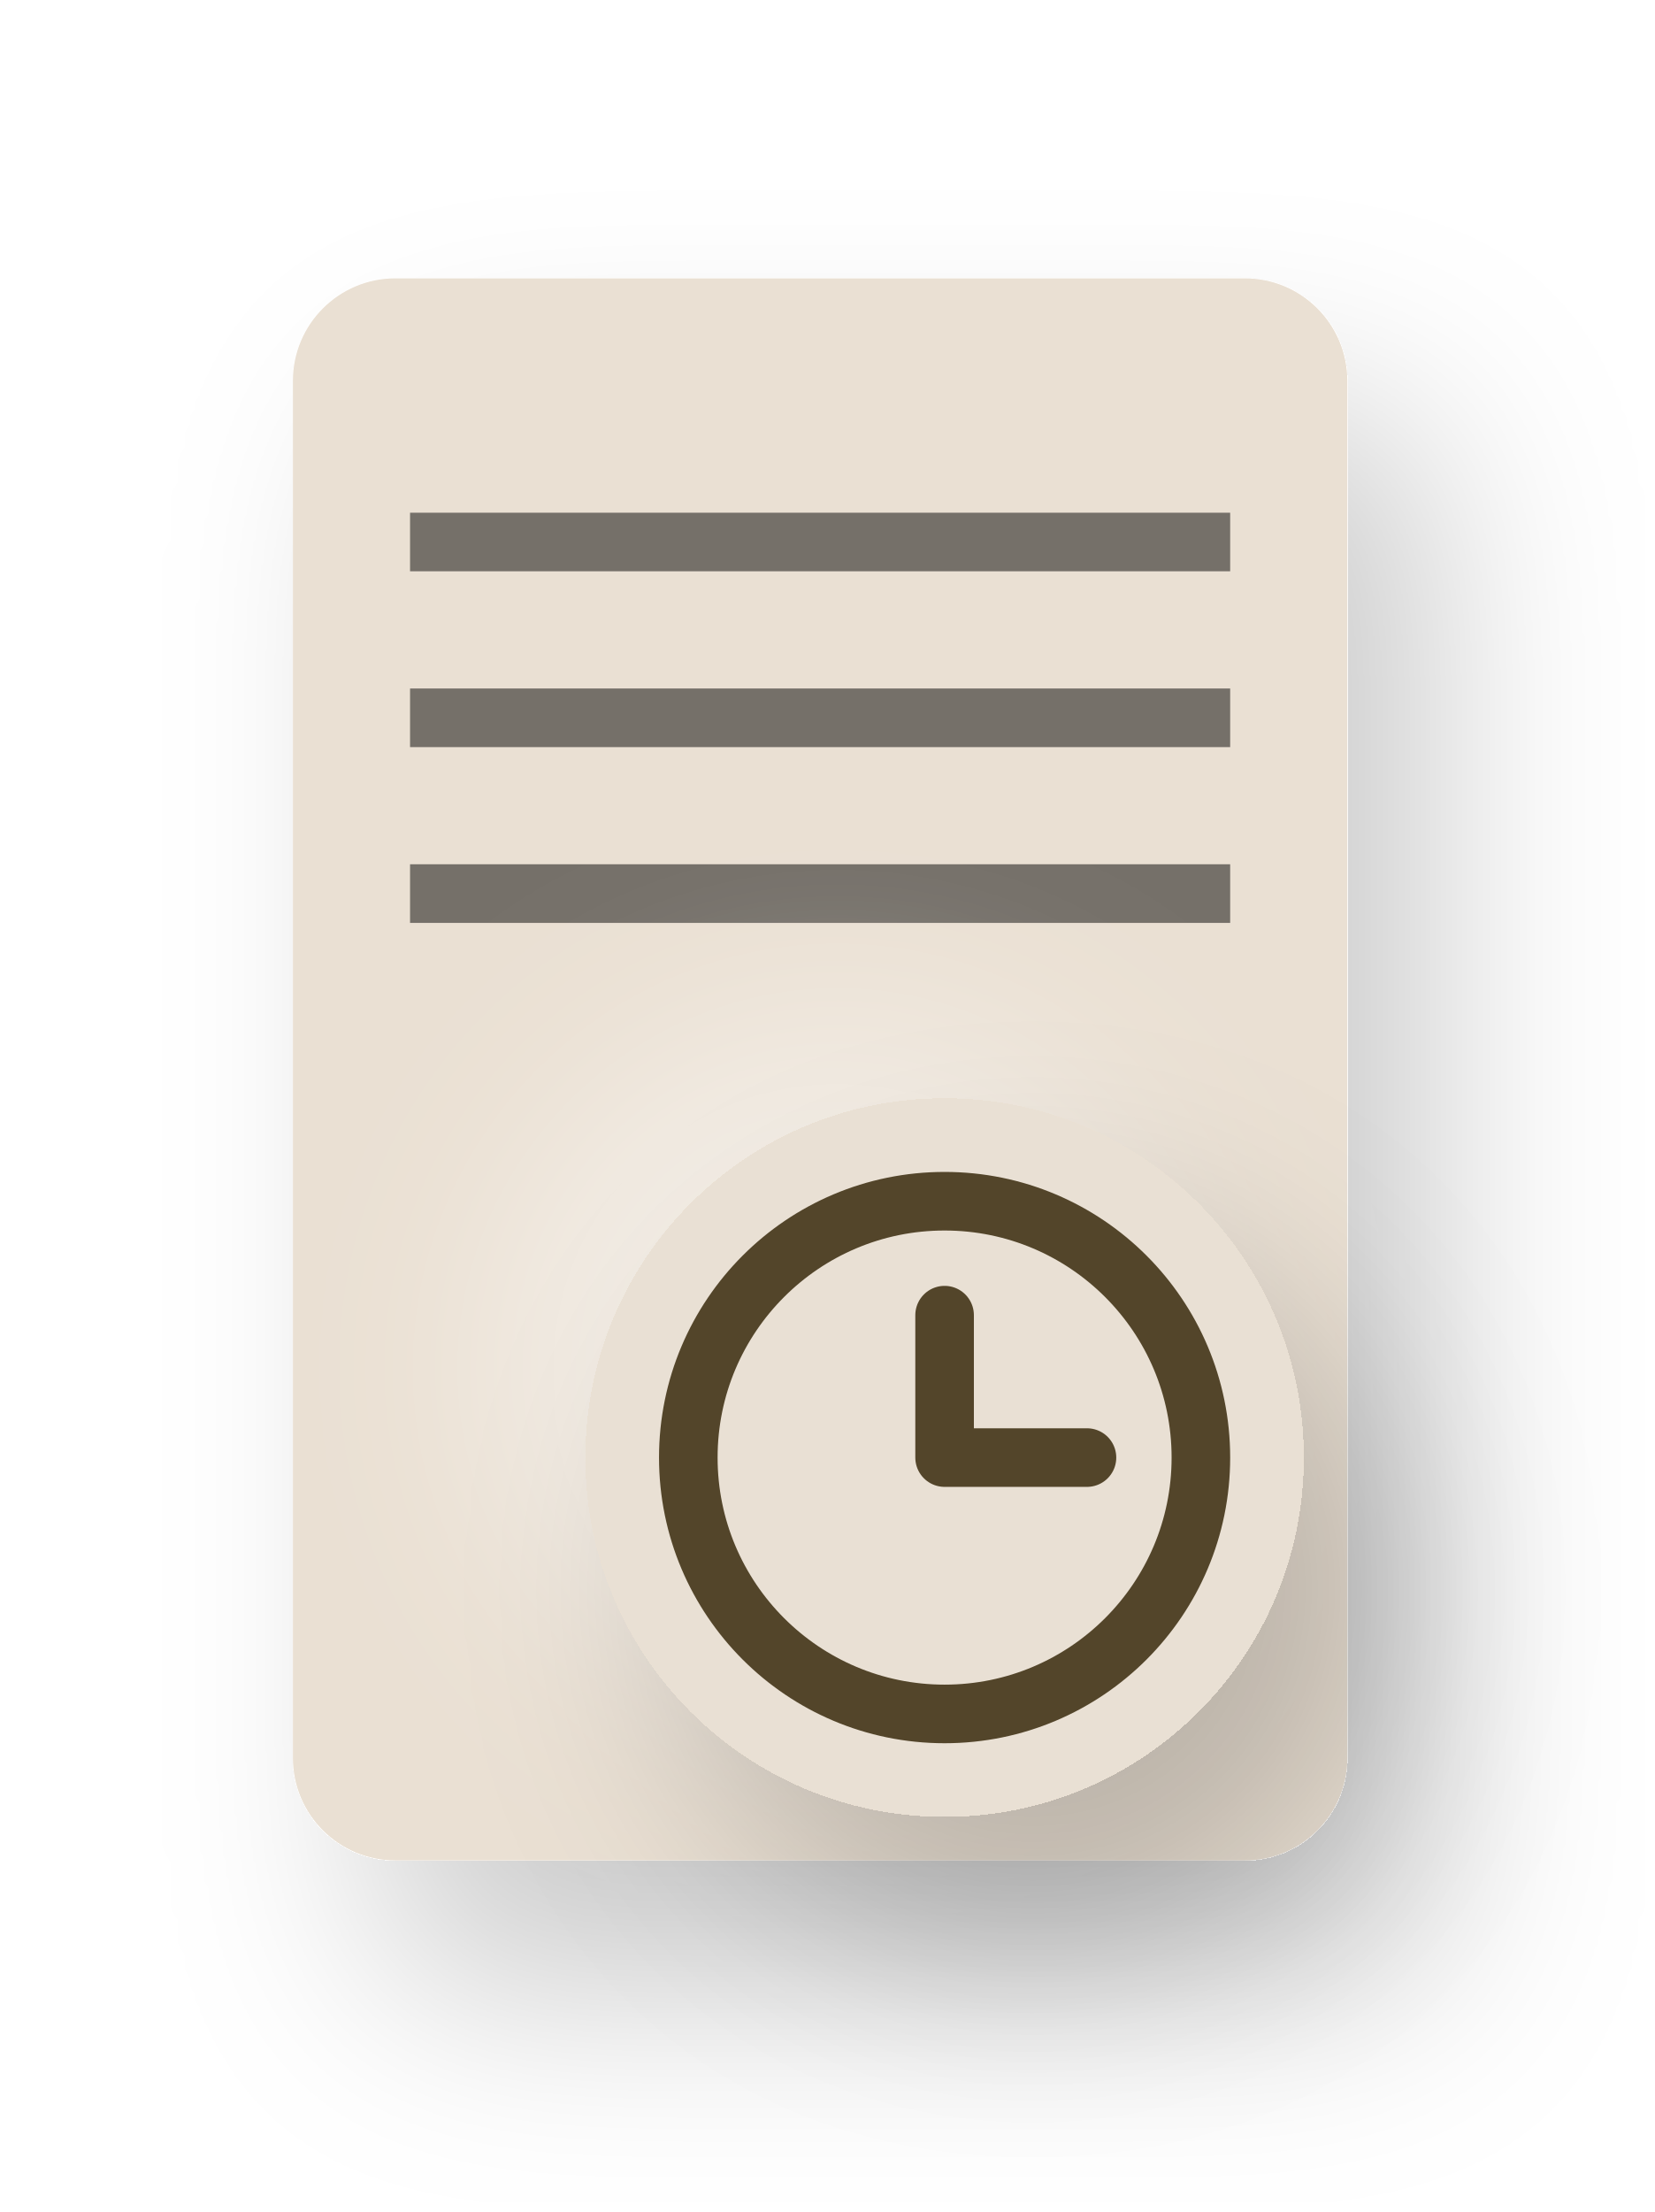
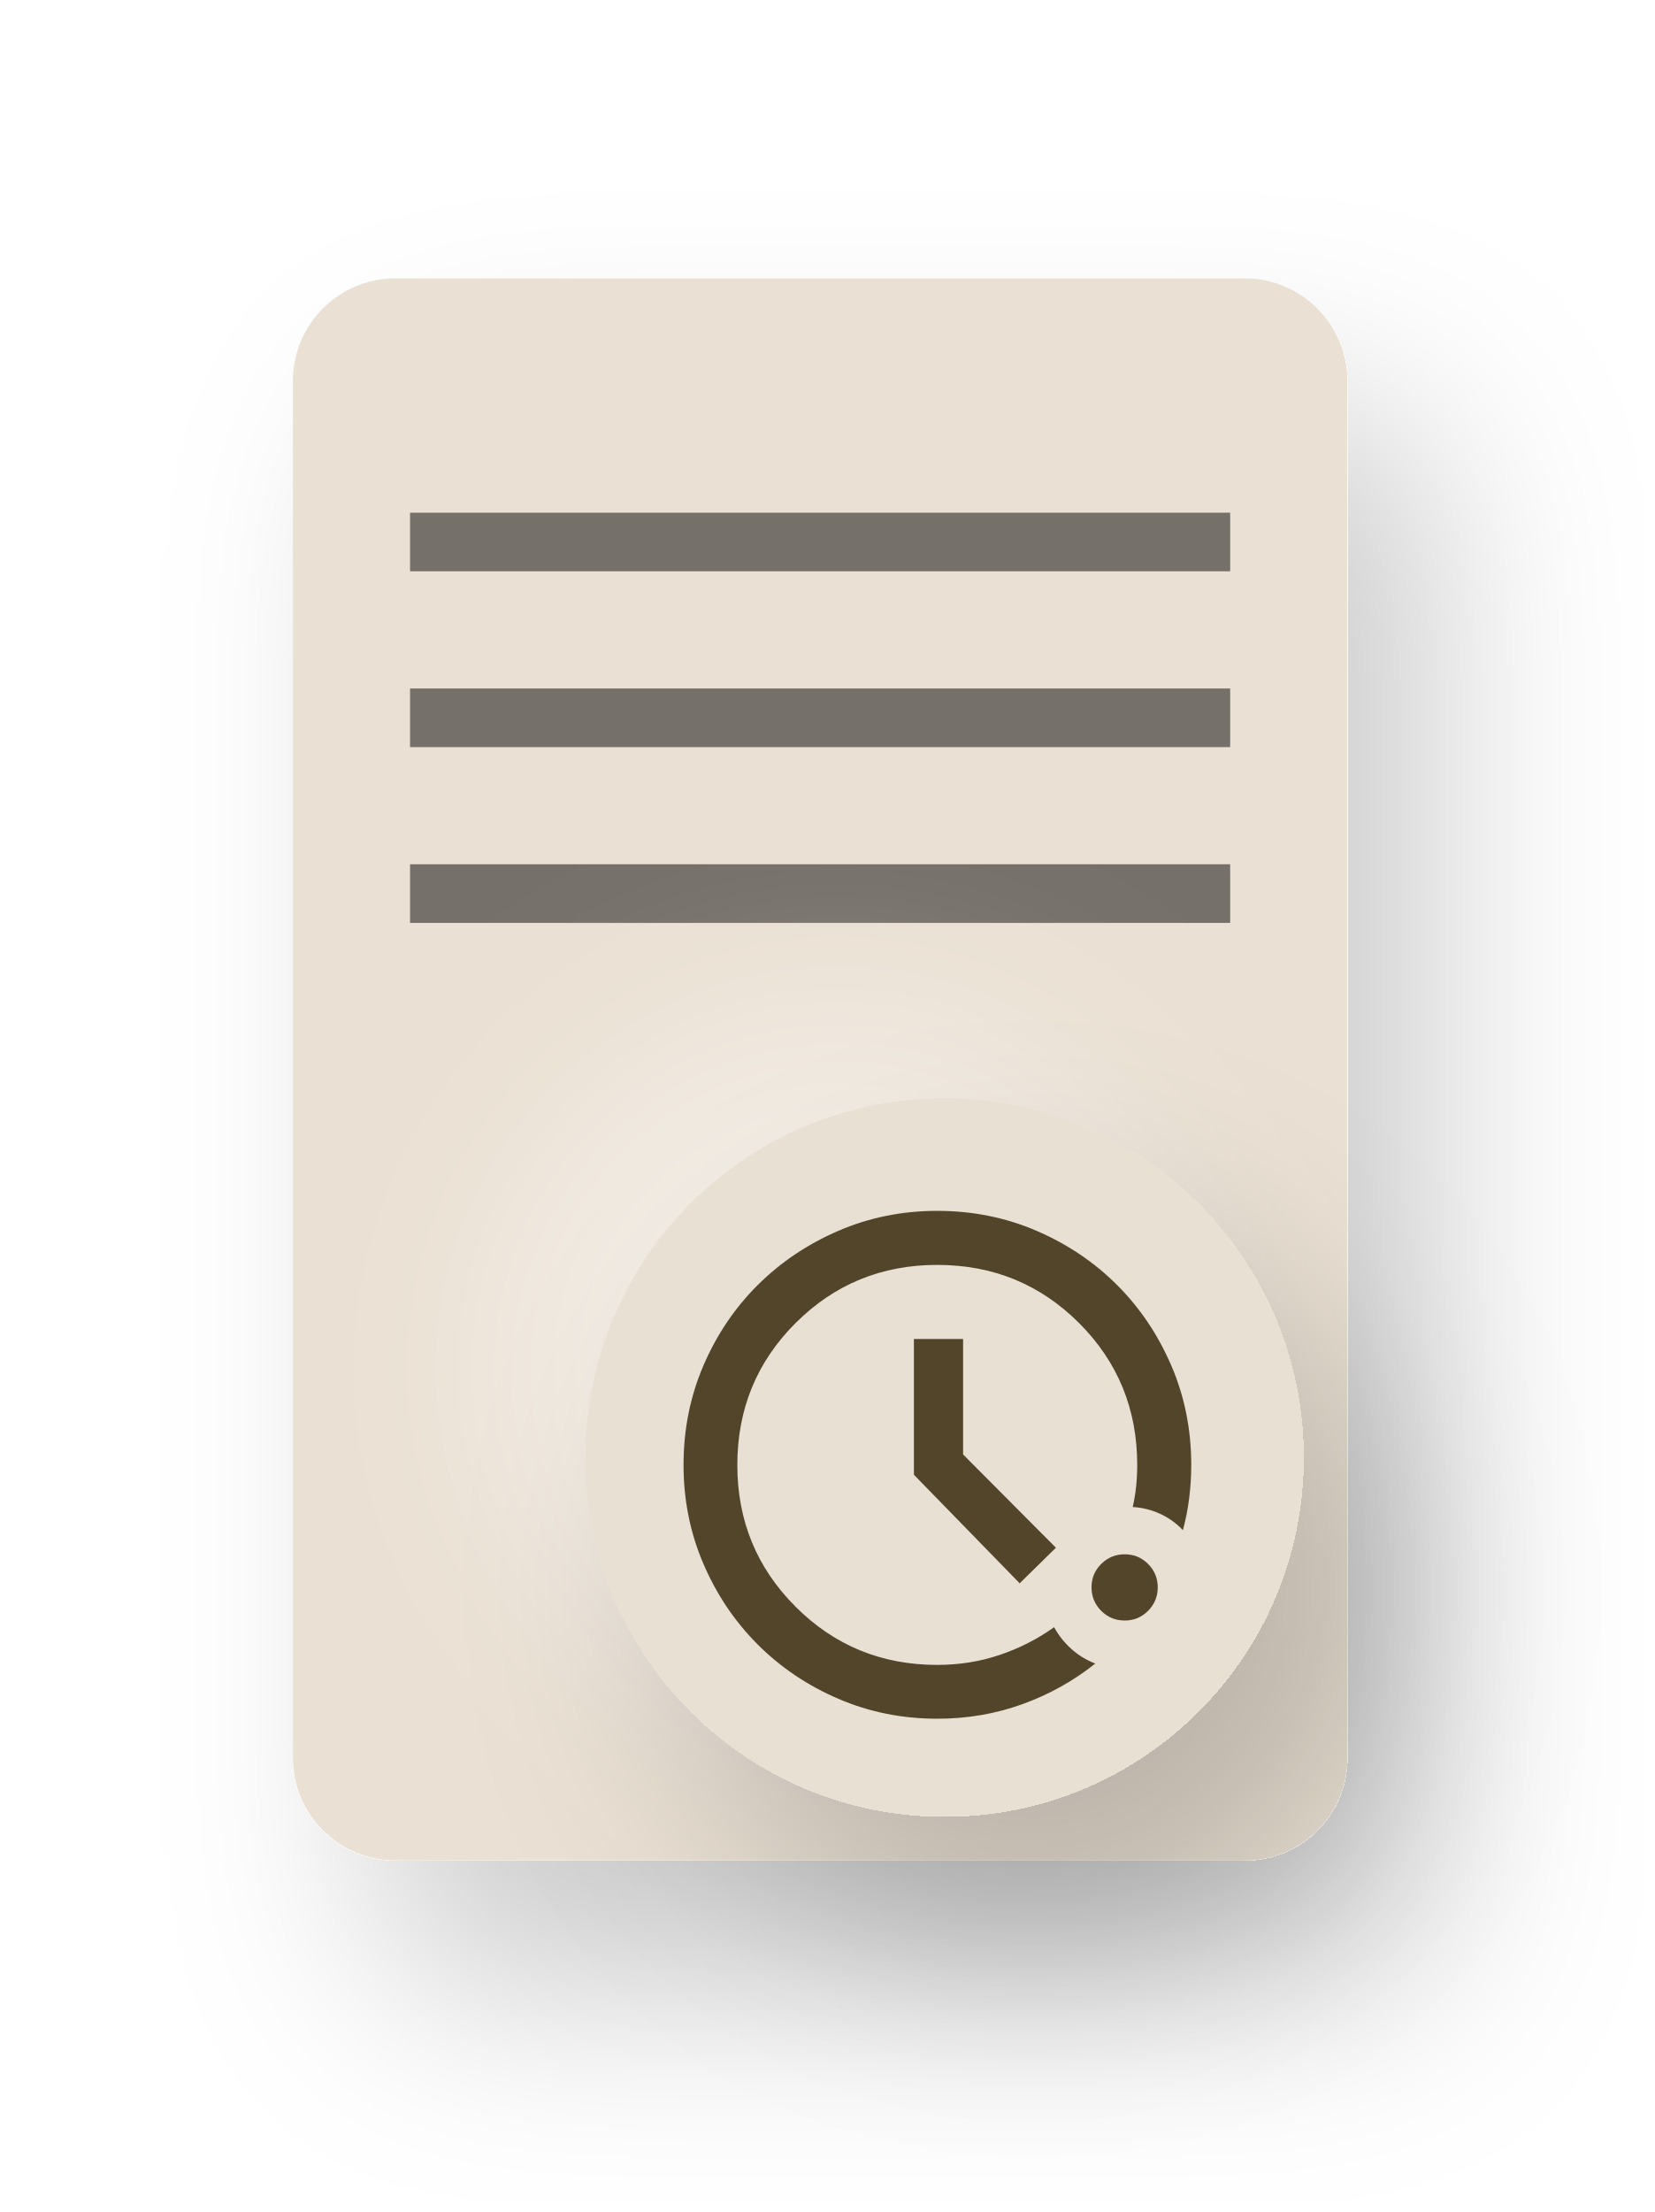
<svg xmlns="http://www.w3.org/2000/svg" width="113" height="151" viewBox="0 0 113 151" fill="none">
  <g filter="url(#filter0_dd_89_122)">
    <rect x="20" y="19" width="72" height="108" rx="7" fill="#EAE0D3" />
  </g>
  <path d="M28 37.5C28 36.395 28 35 28 35H84C84 35 84 35.895 84 37C84 38.105 84 39 84 39H28C28 39 28 38.605 28 37.5Z" fill="black" fill-opacity="0.5" />
  <path d="M28 61.5C28 60.395 28 59 28 59H84C84 59 84 59.895 84 61C84 62.105 84 63 84 63H28C28 63 28 62.605 28 61.5Z" fill="black" fill-opacity="0.5" />
  <path d="M28 49.5C28 48.395 28 47 28 47H84C84 47 84 47.895 84 49C84 50.105 84 51 84 51H28C28 51 28 50.605 28 49.5Z" fill="black" fill-opacity="0.5" />
  <g filter="url(#filter1_dd_89_122)">
    <circle cx="64.5" cy="99.5" r="24.5" fill="#E9E0D4" />
  </g>
-   <path d="M64.5 89.778V99.5H74.222M64.5 117C54.835 117 47 109.165 47 99.5C47 89.835 54.835 82 64.5 82C74.165 82 82 89.835 82 99.5C82 109.165 74.165 117 64.5 117Z" stroke="#53452A" stroke-width="4" stroke-linecap="round" stroke-linejoin="round" />
+   <path d="M64 117.326C61.606 117.326 59.357 116.874 57.252 115.97C55.146 115.066 53.309 113.83 51.739 112.26C50.17 110.691 48.933 108.854 48.029 106.749C47.126 104.644 46.674 102.395 46.674 100.002C46.674 97.59 47.126 95.331 48.029 93.225C48.933 91.119 50.169 89.285 51.737 87.725C53.305 86.164 55.142 84.929 57.247 84.021C59.353 83.112 61.602 82.658 63.997 82.658C66.409 82.658 68.669 83.112 70.777 84.019C72.884 84.927 74.718 86.161 76.278 87.72C77.838 89.279 79.072 91.112 79.98 93.219C80.888 95.326 81.342 97.586 81.342 100C81.342 100.766 81.295 101.522 81.201 102.269C81.107 103.015 80.964 103.743 80.772 104.454C80.32 103.978 79.8 103.606 79.213 103.337C78.626 103.068 78.004 102.914 77.347 102.876C77.452 102.409 77.529 101.937 77.579 101.462C77.628 100.987 77.653 100.5 77.653 100C77.653 96.192 76.33 92.965 73.683 90.317C71.035 87.67 67.805 86.347 63.992 86.347C60.198 86.347 56.975 87.67 54.324 90.317C51.672 92.965 50.347 96.195 50.347 100.008C50.347 103.802 51.671 107.025 54.319 109.676C56.968 112.328 60.193 113.653 63.993 113.653C65.497 113.653 66.922 113.426 68.268 112.97C69.615 112.515 70.851 111.884 71.977 111.078C72.289 111.646 72.686 112.145 73.167 112.573C73.648 113.002 74.189 113.33 74.79 113.559C73.305 114.745 71.647 115.67 69.816 116.332C67.986 116.995 66.047 117.326 64 117.326ZM76.795 110.624C76.169 110.624 75.635 110.403 75.194 109.961C74.753 109.519 74.532 108.983 74.532 108.355C74.532 107.731 74.753 107.199 75.195 106.76C75.637 106.321 76.172 106.102 76.801 106.102C77.425 106.102 77.957 106.322 78.395 106.762C78.834 107.202 79.054 107.735 79.054 108.361C79.054 108.987 78.834 109.52 78.394 109.962C77.954 110.403 77.421 110.624 76.795 110.624ZM69.626 108.082L62.404 100.672V91.407H65.763V99.287L72.102 105.654L69.626 108.082Z" fill="#53452A" />
  <defs>
    <filter id="filter0_dd_89_122" x="0.118" y="0.337" width="112.182" height="149.963" filterUnits="userSpaceOnUse" color-interpolation-filters="sRGB">
      <feFlood flood-opacity="0" result="BackgroundImageFix" />
      <feColorMatrix in="SourceAlpha" type="matrix" values="0 0 0 0 0 0 0 0 0 0 0 0 0 0 0 0 0 0 127 0" result="hardAlpha" />
      <feOffset dx="-7.319" dy="-6.099" />
      <feGaussianBlur stdDeviation="6.282" />
      <feComposite in2="hardAlpha" operator="out" />
      <feColorMatrix type="matrix" values="0 0 0 0 1 0 0 0 0 1 0 0 0 0 1 0 0 0 0.4 0" />
      <feBlend mode="normal" in2="BackgroundImageFix" result="effect1_dropShadow_89_122" />
      <feColorMatrix in="SourceAlpha" type="matrix" values="0 0 0 0 0 0 0 0 0 0 0 0 0 0 0 0 0 0 127 0" result="hardAlpha" />
      <feOffset dx="6" dy="9" />
      <feGaussianBlur stdDeviation="7.15" />
      <feComposite in2="hardAlpha" operator="out" />
      <feColorMatrix type="matrix" values="0 0 0 0 0 0 0 0 0 0 0 0 0 0 0 0 0 0 0.2 0" />
      <feBlend mode="normal" in2="effect1_dropShadow_89_122" result="effect2_dropShadow_89_122" />
      <feBlend mode="normal" in="SourceGraphic" in2="effect2_dropShadow_89_122" result="shape" />
    </filter>
    <filter id="filter1_dd_89_122" x="20.118" y="56.337" width="89.182" height="90.963" filterUnits="userSpaceOnUse" color-interpolation-filters="sRGB">
      <feFlood flood-opacity="0" result="BackgroundImageFix" />
      <feColorMatrix in="SourceAlpha" type="matrix" values="0 0 0 0 0 0 0 0 0 0 0 0 0 0 0 0 0 0 127 0" result="hardAlpha" />
      <feOffset dx="-7.319" dy="-6.099" />
      <feGaussianBlur stdDeviation="6.282" />
      <feComposite in2="hardAlpha" operator="out" />
      <feColorMatrix type="matrix" values="0 0 0 0 1 0 0 0 0 1 0 0 0 0 1 0 0 0 0.4 0" />
      <feBlend mode="normal" in2="BackgroundImageFix" result="effect1_dropShadow_89_122" />
      <feColorMatrix in="SourceAlpha" type="matrix" values="0 0 0 0 0 0 0 0 0 0 0 0 0 0 0 0 0 0 127 0" result="hardAlpha" />
      <feOffset dx="6" dy="9" />
      <feGaussianBlur stdDeviation="7.15" />
      <feComposite in2="hardAlpha" operator="out" />
      <feColorMatrix type="matrix" values="0 0 0 0 0 0 0 0 0 0 0 0 0 0 0 0 0 0 0.2 0" />
      <feBlend mode="normal" in2="effect1_dropShadow_89_122" result="effect2_dropShadow_89_122" />
      <feBlend mode="normal" in="SourceGraphic" in2="effect2_dropShadow_89_122" result="shape" />
    </filter>
  </defs>
</svg>
